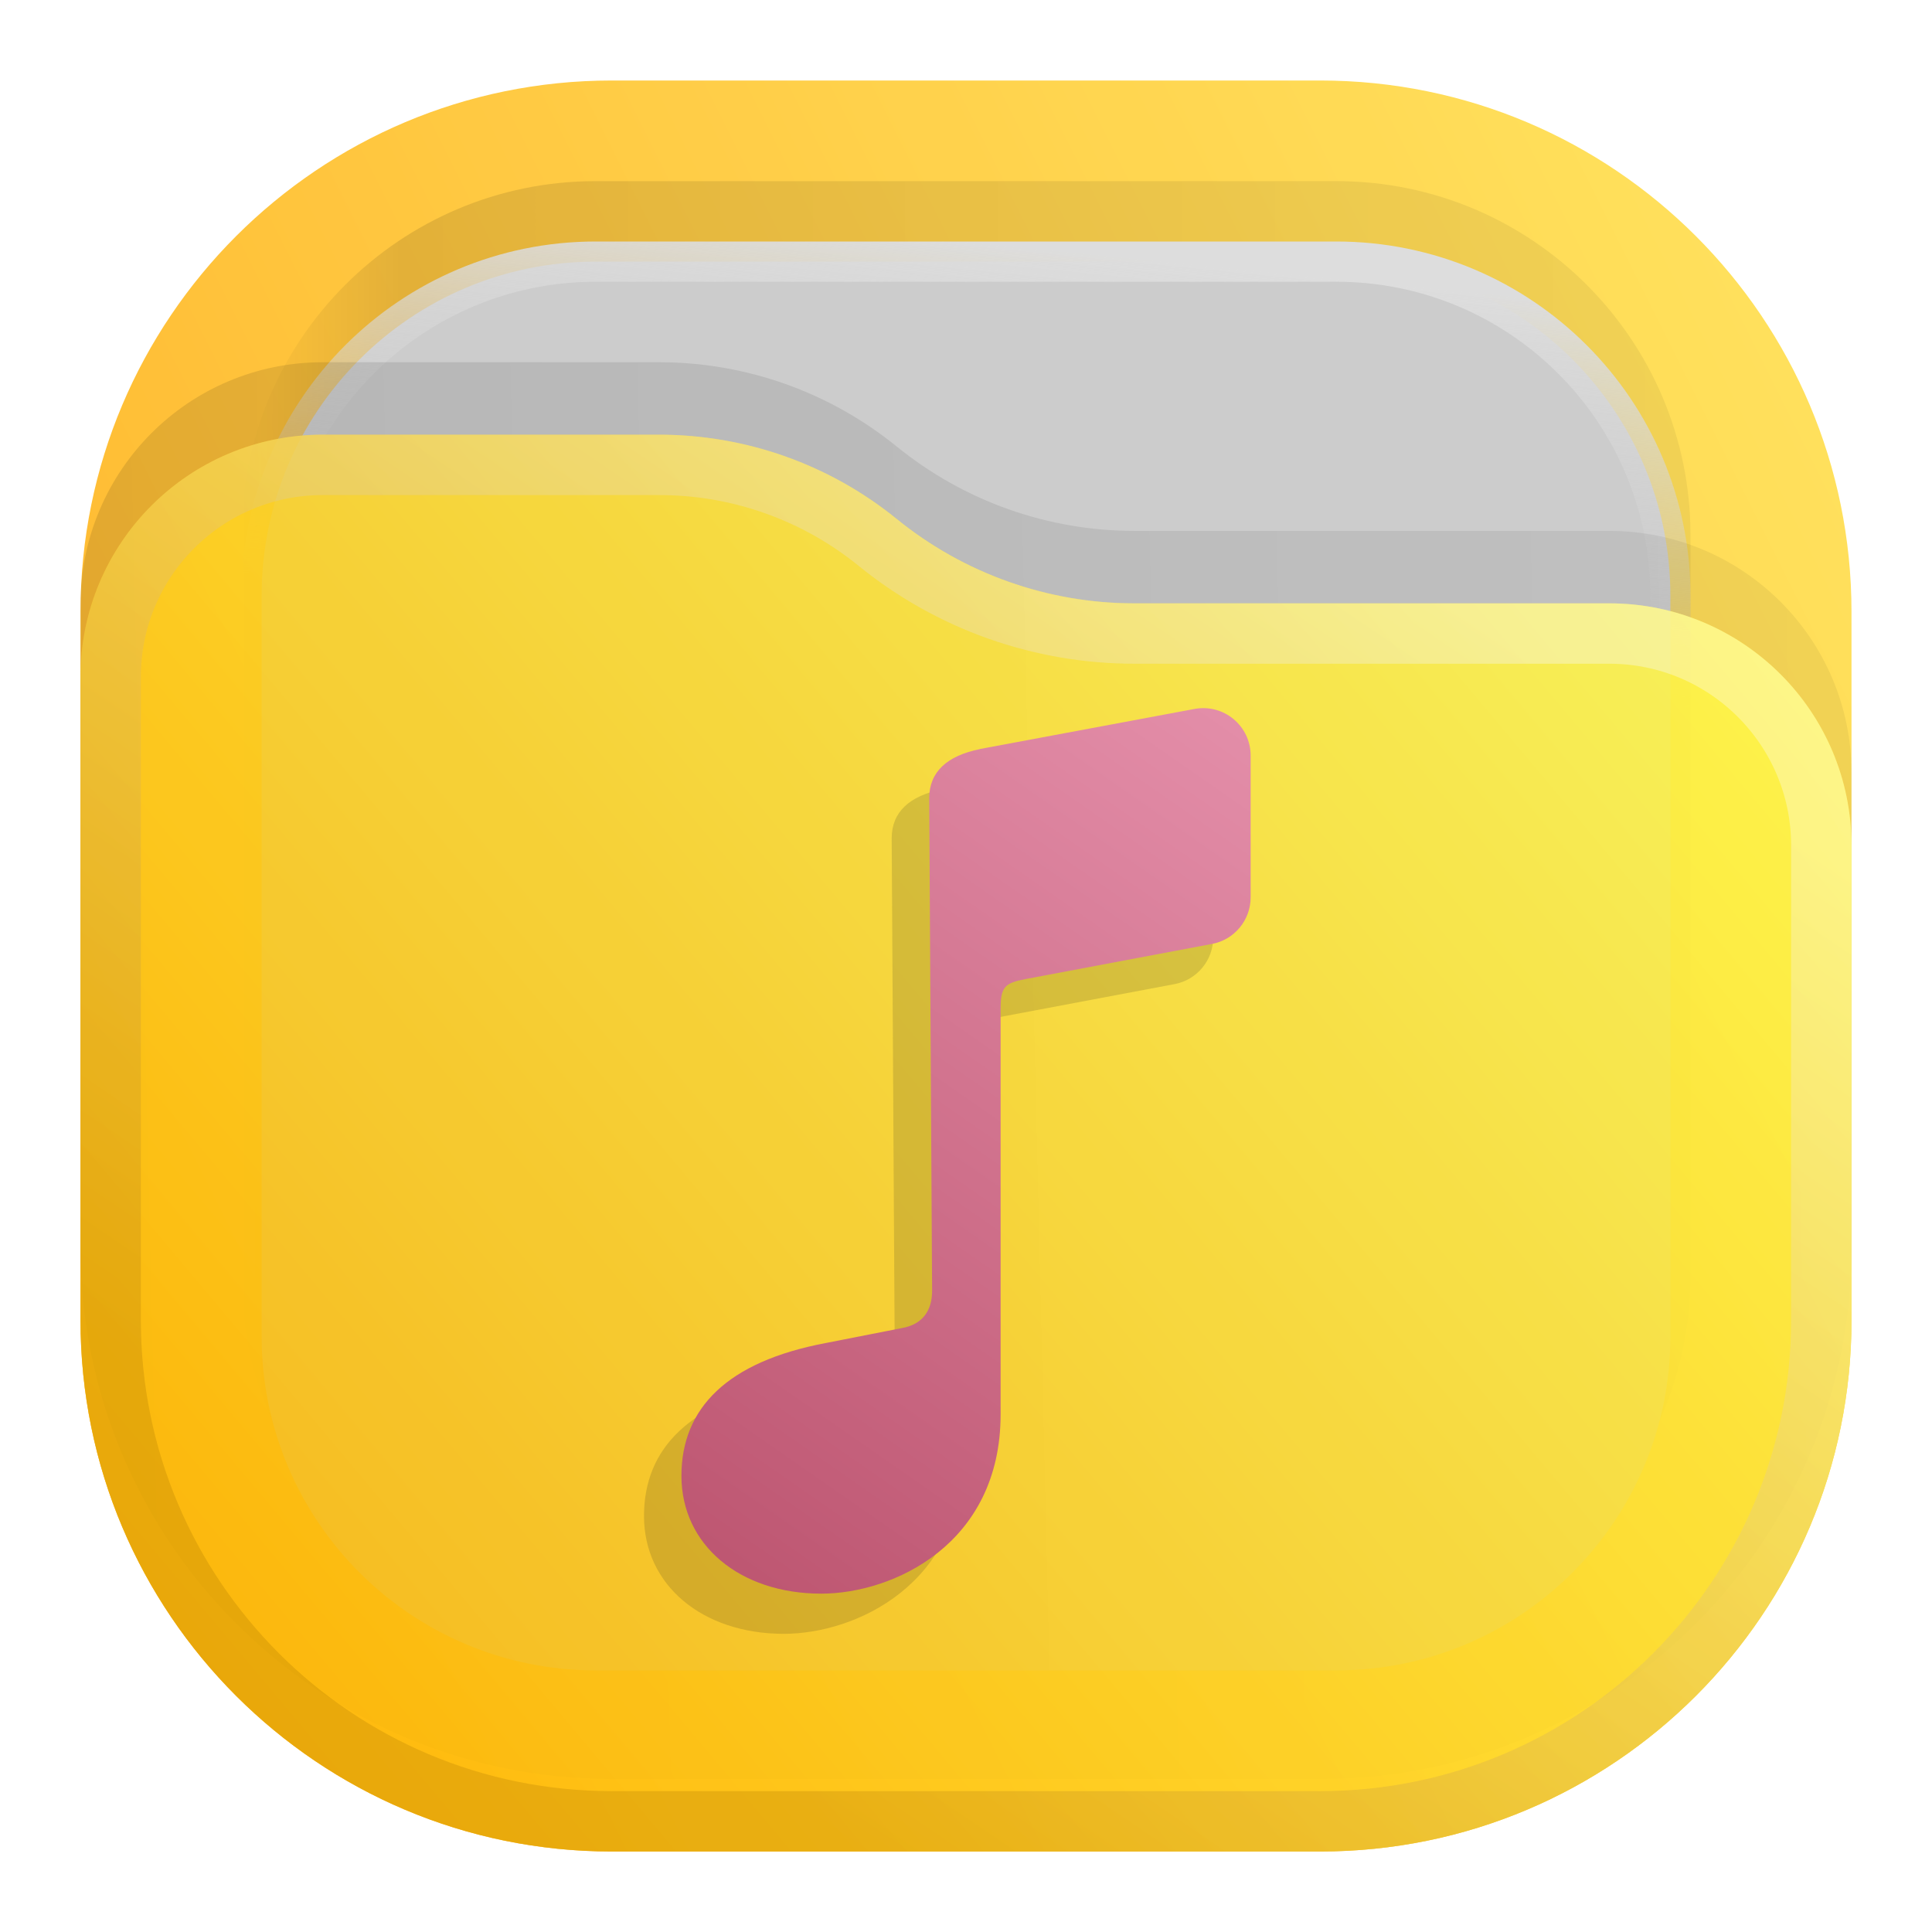
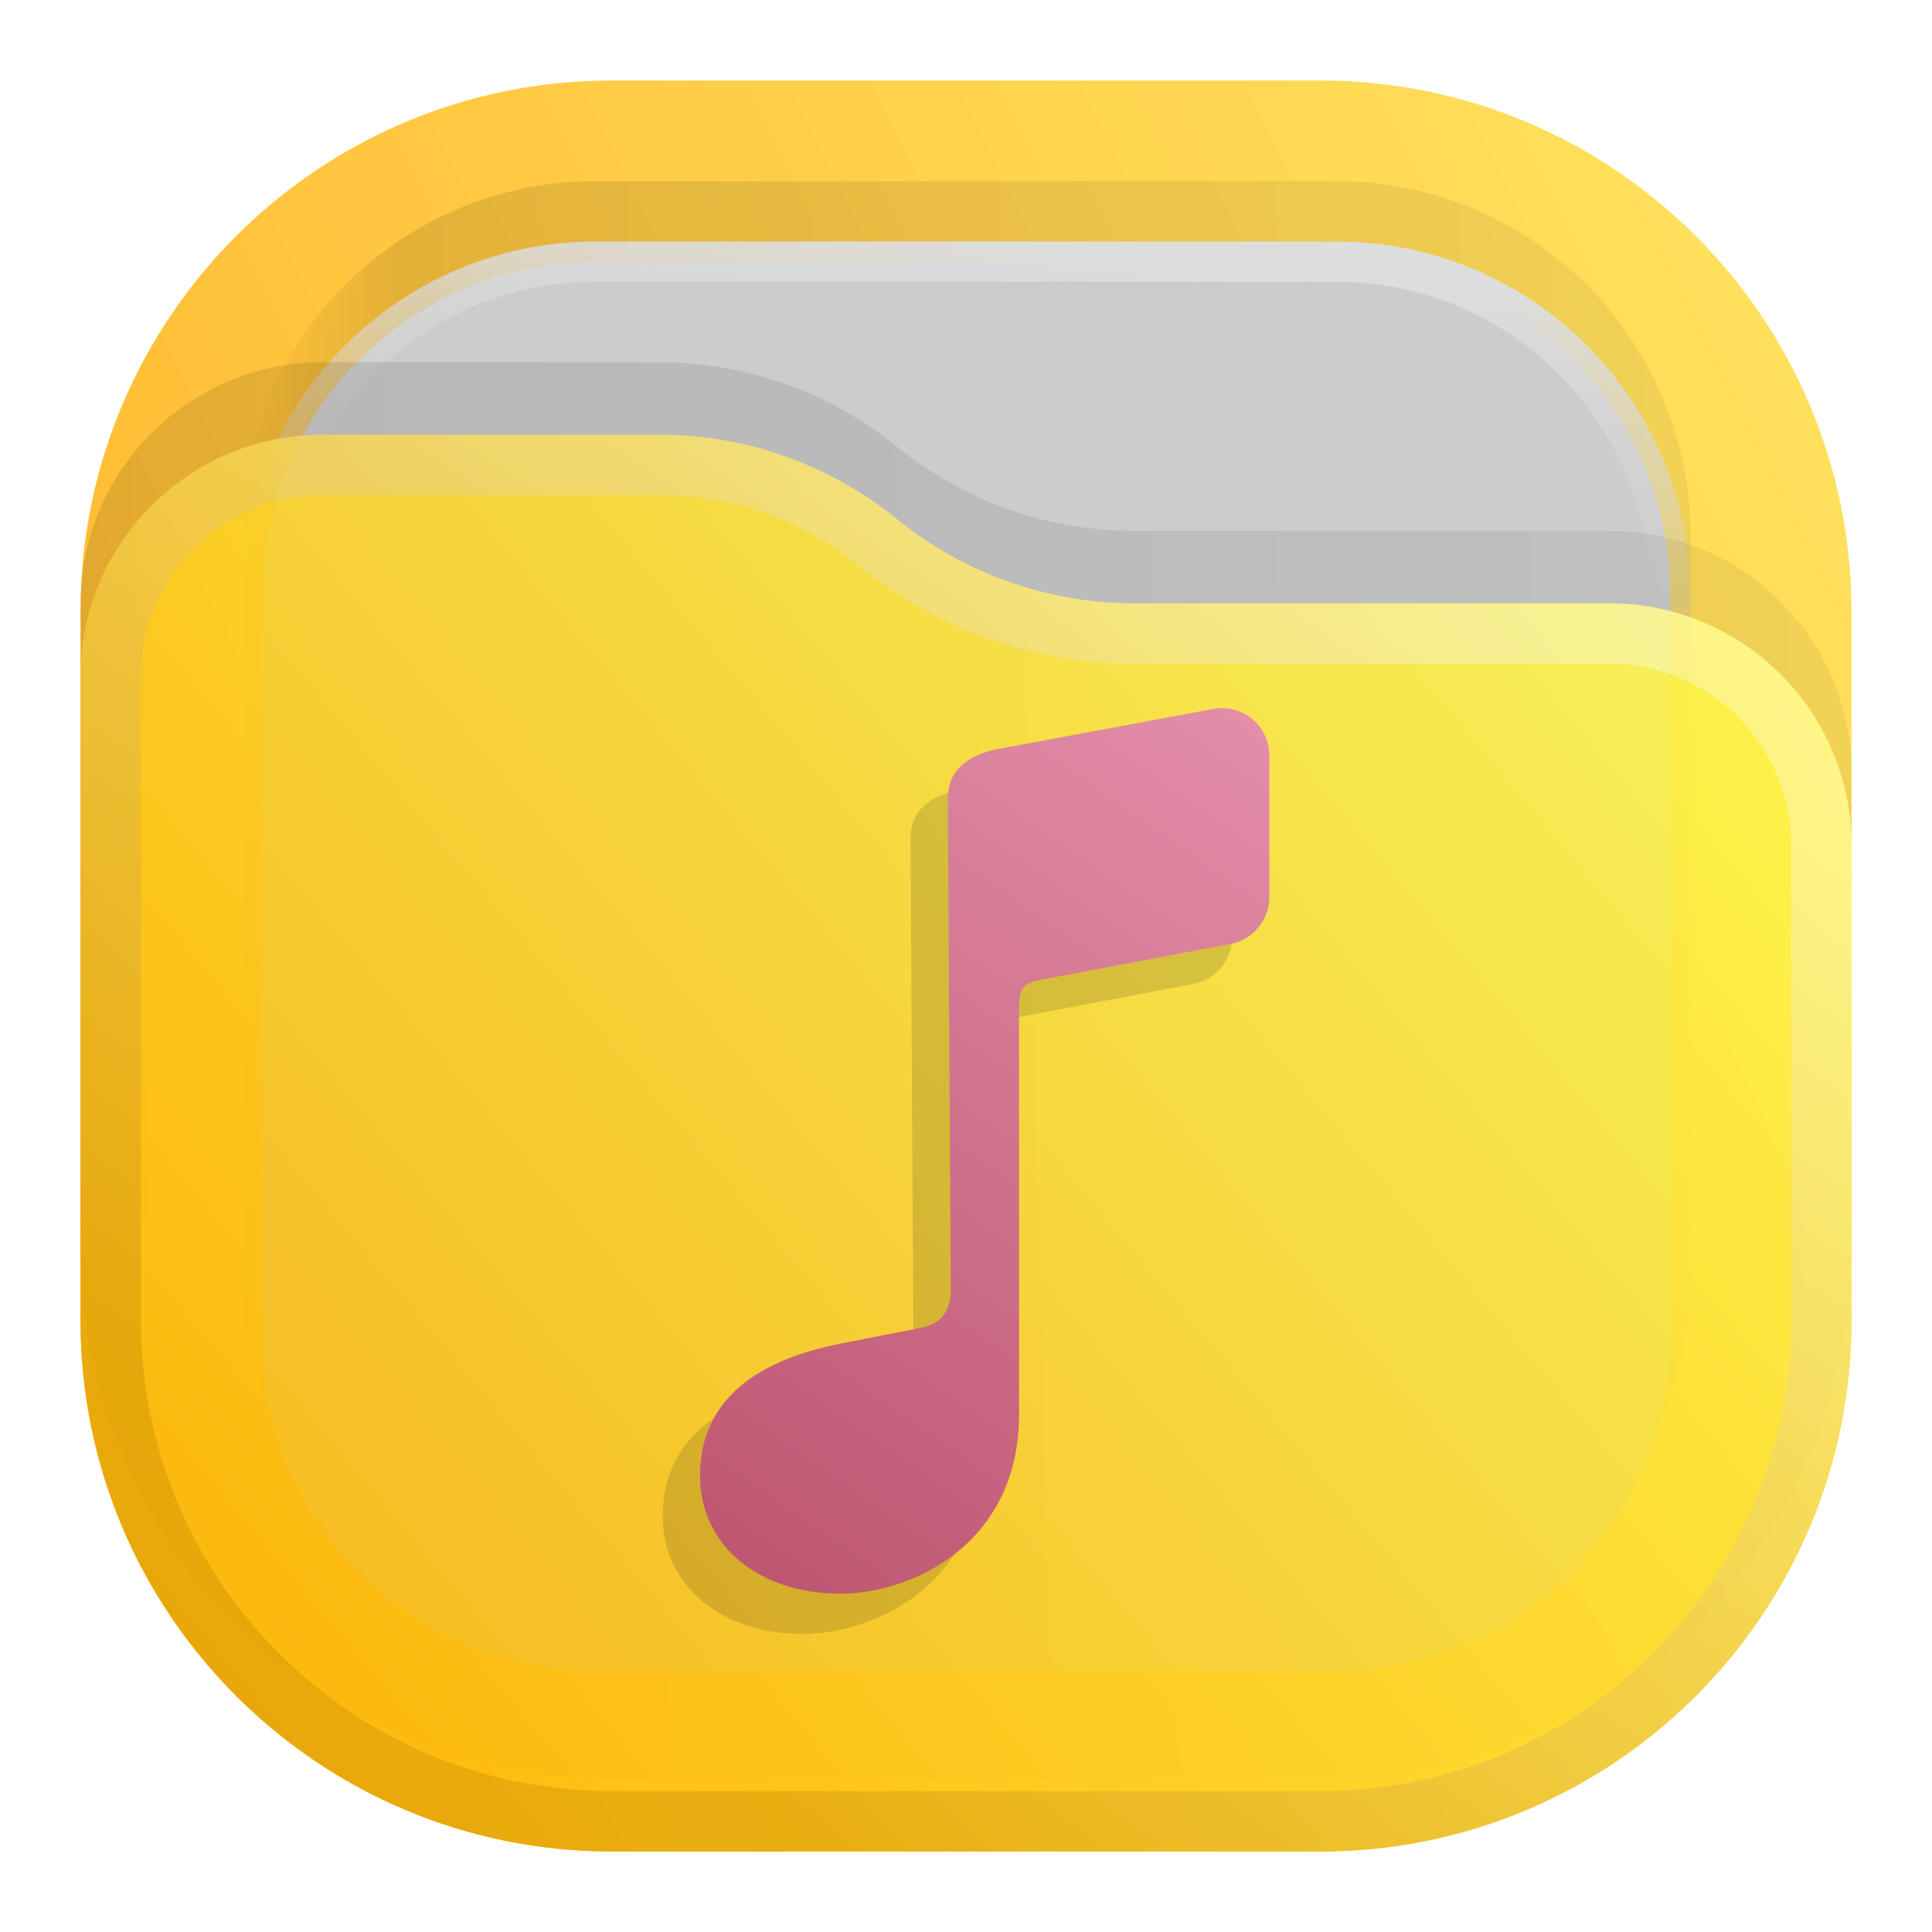
<svg xmlns="http://www.w3.org/2000/svg" width="24" height="24" viewBox="0 0 24 24" fill="none" version="1.1" id="svg17">
  <rect opacity="0.812" x="1" y="1" width="22" height="22" rx="6.6" fill="url(#paint0_linear_221_48)" id="rect1" />
  <rect opacity="0.125" x="3" y="2.25" width="18" height="18" rx="4.4" fill="url(#paint1_linear_221_48)" fill-opacity="0.875" id="rect2" />
  <rect x="3.25" y="3.25" width="17.5" height="17.5" rx="4.15" fill="#CCCCCC" stroke="url(#paint2_linear_221_48)" stroke-width="0.5" id="rect3" />
  <path opacity="0.125" d="M1 7.508C1 5.847 2.347 4.5 4.008 4.5H8.19C9.265 4.5 10.307 4.87 11.141 5.548V5.548C11.975 6.225 13.016 6.595 14.091 6.595H19.992C21.653 6.595 23 7.942 23 9.603V15.5C23 19.145 20.045 22.1 16.4 22.1H7.6C3.955 22.1 1 19.145 1 15.5V7.508Z" fill="url(#paint3_linear_221_48)" fill-opacity="0.875" id="path3" />
  <g opacity="0.875" id="g5">
    <path d="M1 8.408C1 6.747 2.347 5.4 4.008 5.4H8.19C9.265 5.4 10.307 5.77 11.141 6.448V6.448C11.975 7.125 13.016 7.495 14.091 7.495H19.992C21.653 7.495 23 8.842 23 10.503V16.4C23 20.045 20.045 23 16.4 23H7.6C3.955 23 1 20.045 1 16.4V8.408Z" fill="url(#paint4_linear_221_48)" id="path4" />
    <path d="M22.625 10.503V16.4C22.625 19.838 19.838 22.625 16.4 22.625H7.6C4.162 22.625 1.375 19.838 1.375 16.4V8.408C1.375 6.954 2.554 5.775 4.008 5.775H8.19C9.179 5.775 10.137 6.115 10.904 6.739C11.805 7.471 12.93 7.87 14.091 7.87H19.992C21.446 7.87 22.625 9.049 22.625 10.503Z" stroke="url(#paint5_linear_221_48)" stroke-opacity="0.375" stroke-width="0.75" stroke-linejoin="round" id="path5" />
  </g>
  <defs id="defs17">
    <linearGradient id="paint0_linear_221_48" x1="23" y1="1" x2="1" y2="12" gradientUnits="userSpaceOnUse">
      <stop stop-color="#FFDE3C" id="stop5" />
      <stop offset="1" stop-color="#FFA900" id="stop6" />
    </linearGradient>
    <linearGradient id="paint1_linear_221_48" x1="21" y1="4" x2="3" y2="4" gradientUnits="userSpaceOnUse">
      <stop stop-opacity="0.5" id="stop7" />
      <stop offset="0.89" id="stop8" />
      <stop offset="1" stop-opacity="0" id="stop9" />
    </linearGradient>
    <linearGradient id="paint2_linear_221_48" x1="12" y1="3" x2="11.5" y2="8" gradientUnits="userSpaceOnUse">
      <stop stop-color="#DDDDDD" id="stop10" />
      <stop offset="1" stop-color="#CCCCCC" stop-opacity="0" id="stop11" />
    </linearGradient>
    <linearGradient id="paint3_linear_221_48" x1="23" y1="9" x2="1.012" y2="9.521" gradientUnits="userSpaceOnUse">
      <stop stop-opacity="0.5" id="stop12" />
      <stop offset="1" id="stop13" />
    </linearGradient>
    <linearGradient id="paint4_linear_221_48" x1="23" y1="5.4" x2="1.429" y2="23.512" gradientUnits="userSpaceOnUse">
      <stop stop-color="#FFFF52" id="stop14" />
      <stop offset="1" stop-color="#FFB200" id="stop15" />
    </linearGradient>
    <linearGradient id="paint5_linear_221_48" x1="15" y1="5.5" x2="5.5" y2="19.5" gradientUnits="userSpaceOnUse">
      <stop stop-color="white" id="stop16" />
      <stop offset="1" stop-color="#BD8400" id="stop17" />
    </linearGradient>
    <linearGradient id="a" x1="-240.47" x2="-240.47" y1="-60.605" y2="-29.026" gradientTransform="matrix(0.96667,0,0,0.95,262.45,67.575)" gradientUnits="userSpaceOnUse">
      <stop stop-color="#4285db" offset="0" id="stop13351" />
      <stop stop-color="#42b9db" offset="1" id="stop13353" />
    </linearGradient>
    <linearGradient id="b" x1="10.583" x2="225.69" y1="-184.68" y2="-184.68" gradientTransform="matrix(0.11417,0,0,0.11417,18.557,59.5)" gradientUnits="userSpaceOnUse">
      <stop stop-color="#fafbfb" offset="0" id="stop13356" />
      <stop stop-color="#fafbfb" stop-opacity="0" offset="1" id="stop13358" />
    </linearGradient>
    <linearGradient id="c" x1="520" x2="410" y1="-620" y2="-620" gradientTransform="matrix(0.0302,0,0,0.0302,18.557,59.5)" gradientUnits="userSpaceOnUse">
      <stop offset="0" id="stop13361" />
      <stop stop-opacity="0" offset="1" id="stop13363" />
    </linearGradient>
    <linearGradient id="paint7_linear_207_95" x1="16.675" y1="9" x2="8.286" y2="19.755" gradientUnits="userSpaceOnUse" gradientTransform="translate(-0.4660974)">
      <stop stop-color="#0BB1CB" id="stop30" />
      <stop offset="1" stop-color="#006599" id="stop31" />
    </linearGradient>
    <linearGradient id="paint6_linear_207_44" x1="18.439" y1="8.107" x2="9.388" y2="21.115" gradientUnits="userSpaceOnUse" gradientTransform="matrix(0.933037,0,0,0.933037,0.8403825,0.5691882)">
      <stop stop-color="#E996B1" id="stop20" />
      <stop offset="1" stop-color="#BC546F" id="stop21" />
    </linearGradient>
+     <clipPath clipPathUnits="userSpaceOnUse" id="clipPath28-9">
+       <path d="M 0,0 H 19 V 19 H 0 Z" id="path28-3" />
+     </clipPath>
+     <linearGradient x1="18.439" y1="8.107" x2="9.388" y2="21.115" gradientUnits="userSpaceOnUse" gradientTransform="matrix(0.9330373,0,0,0.9330373,34.84038,0.8651186)" spreadMethod="pad" id="linearGradient30">
+       <stop style="stop-opacity:1;stop-color:#e996b1" offset="0" id="stop29" />
+       <stop style="stop-opacity:1;stop-color:#bc546f" offset="1" id="stop30-8" />
+     </linearGradient>
  </defs>
-   <g id="g21" transform="translate(0,0.295931)">
-     <path fill-rule="evenodd" clip-rule="evenodd" d="m 11.707,9.509 2.667,-0.498 C 14.736,8.942 15.071,9.221 15.071,9.589 v 1.761 c 0,0.283 -0.202,0.527 -0.48,0.579 l -2.309,0.435 c -0.269,0.05 -0.317,0.099 -0.317,0.374 v 5.034 c 0,1.618 -1.341,2.228 -2.228,2.228 C 8.725,20 8,19.395 8,18.537 8,17.695 8.569,17.117 9.79,16.886 l 0.952,-0.187 c 0.245,-0.044 0.371,-0.209 0.371,-0.462 l -0.036,-6.118 c 0,-0.33 0.222,-0.528 0.629,-0.611 z" fill="url(#paint6_linear_207_44)" id="path21" style="opacity:0.15;fill:#1a1a1a;stroke-width:0.933" />
-     <path fill-rule="evenodd" clip-rule="evenodd" d="m 12.171,9.009 2.667,-0.498 c 0.363,-0.068 0.698,0.21 0.698,0.579 v 1.761 c 0,0.283 -0.202,0.527 -0.48,0.579 l -2.309,0.435 c -0.269,0.05 -0.317,0.099 -0.317,0.374 v 5.034 c 0,1.618 -1.341,2.228 -2.228,2.228 -1.012,0 -1.737,-0.605 -1.737,-1.463 0,-0.842 0.569,-1.419 1.791,-1.65 l 0.952,-0.187 c 0.245,-0.044 0.371,-0.209 0.371,-0.462 l -0.036,-6.118 c 0,-0.33 0.222,-0.528 0.629,-0.611 z" fill="url(#paint6_linear_207_44)" id="path7" style="fill:url(#paint6_linear_207_44);stroke-width:0.933" />
+   <g id="g2" transform="translate(-33.768)">
+     <g opacity="0.15" id="g29" transform="translate(34)">
+       <path d="m 8.781,7.352 2,-0.372 c 0.27,-0.05 0.524,0.157 0.524,0.434 v 1.32 c 0,0.211 -0.153,0.395 -0.364,0.434 L 9.211,9.496 C 9.008,9.531 8.973,9.57 8.973,9.777 v 3.774 c 0,1.215 -1.004,1.672 -1.672,1.672 C 6.543,15.223 6,14.77 6,14.125 6,13.492 6.426,13.059 7.344,12.887 L 8.059,12.746 C 8.242,12.715 8.336,12.59 8.336,12.398 L 8.309,7.812 c 0,-0.25 0.168,-0.398 0.472,-0.46 z" style="fill:#1a1a1a;fill-opacity:1;fill-rule:evenodd;stroke:none" transform="scale(1.333333)" clip-path="url(#clipPath28-9)" id="path29" />
+     </g>
+     <path id="path30" d="m 46.172,9.303 2.667,-0.496 c 0.364,-0.067 0.697,0.209 0.697,0.579 v 1.76 c 0,0.281 -0.203,0.527 -0.479,0.579 l -2.312,0.437 C 46.479,12.208 46.427,12.26 46.427,12.536 v 5.032 c 0,1.62 -1.339,2.229 -2.224,2.229 -1.015,0 -1.739,-0.604 -1.739,-1.464 0,-0.844 0.567,-1.421 1.791,-1.651 l 0.953,-0.188 c 0.245,-0.041 0.371,-0.208 0.371,-0.464 l -0.037,-6.113 c 0,-0.333 0.224,-0.532 0.631,-0.615 z" style="fill:url(#linearGradient30);fill-rule:evenodd;stroke:none;stroke-width:1.333" />
  </g>
</svg>
